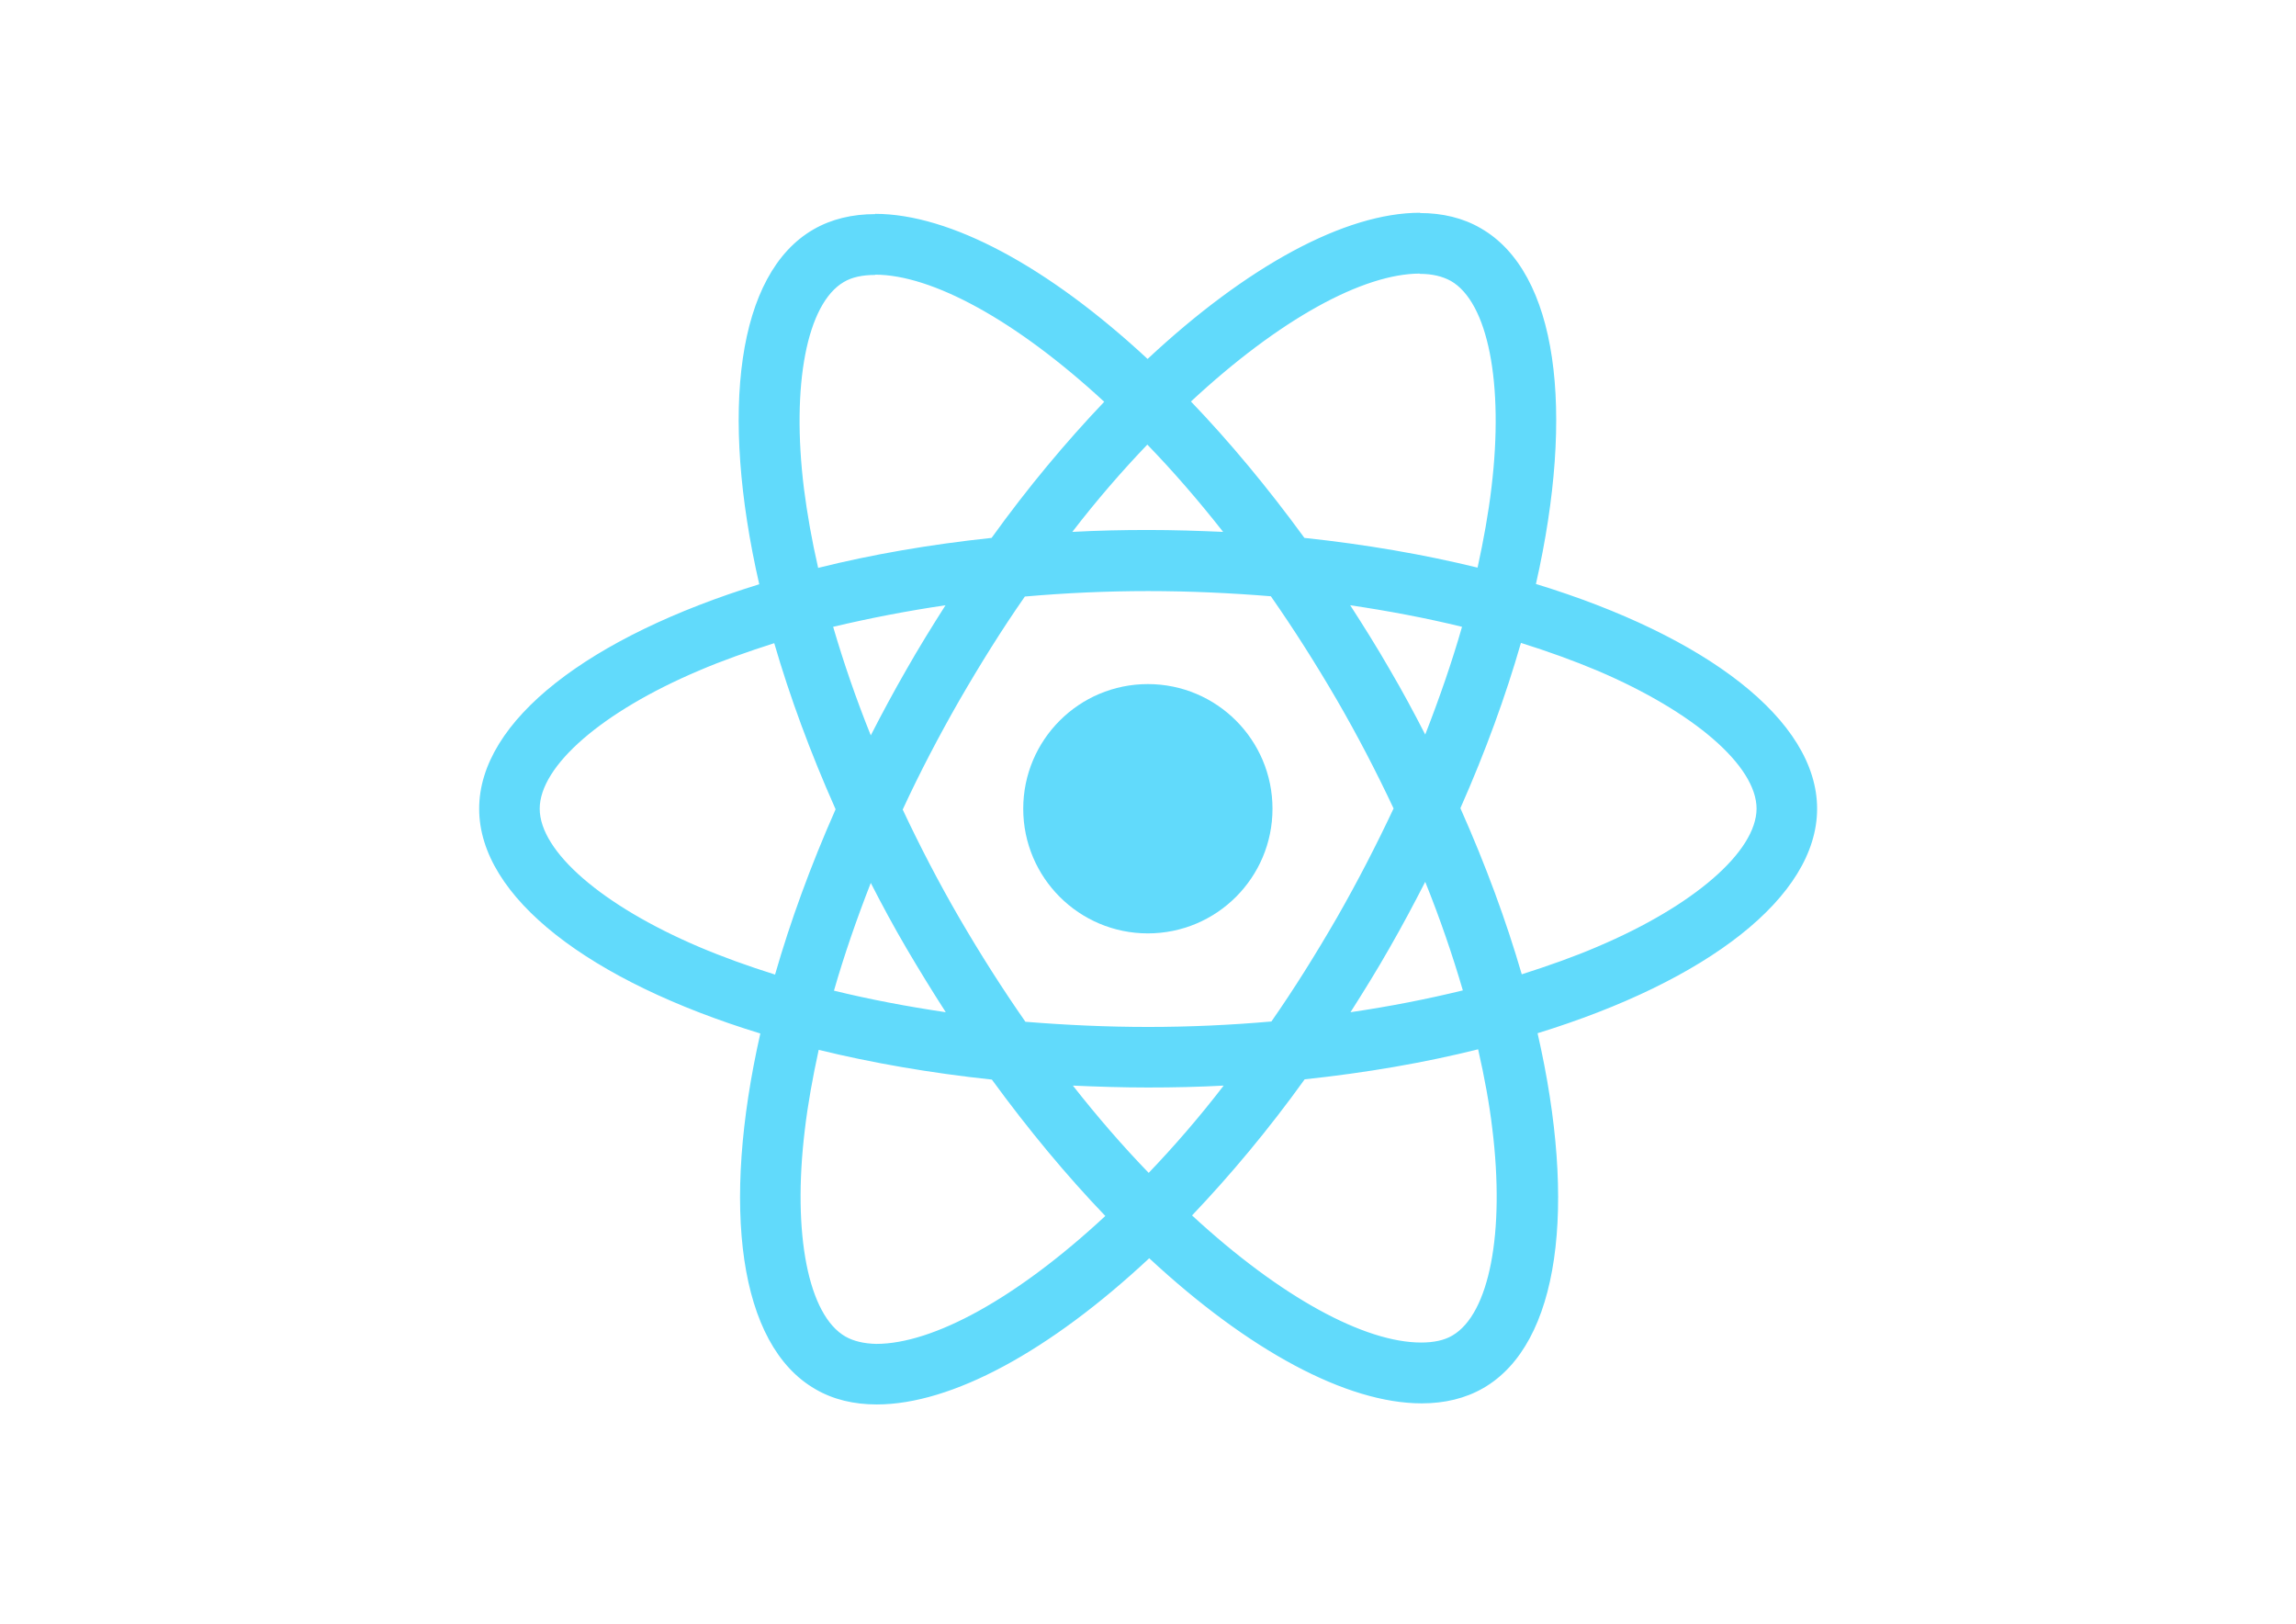
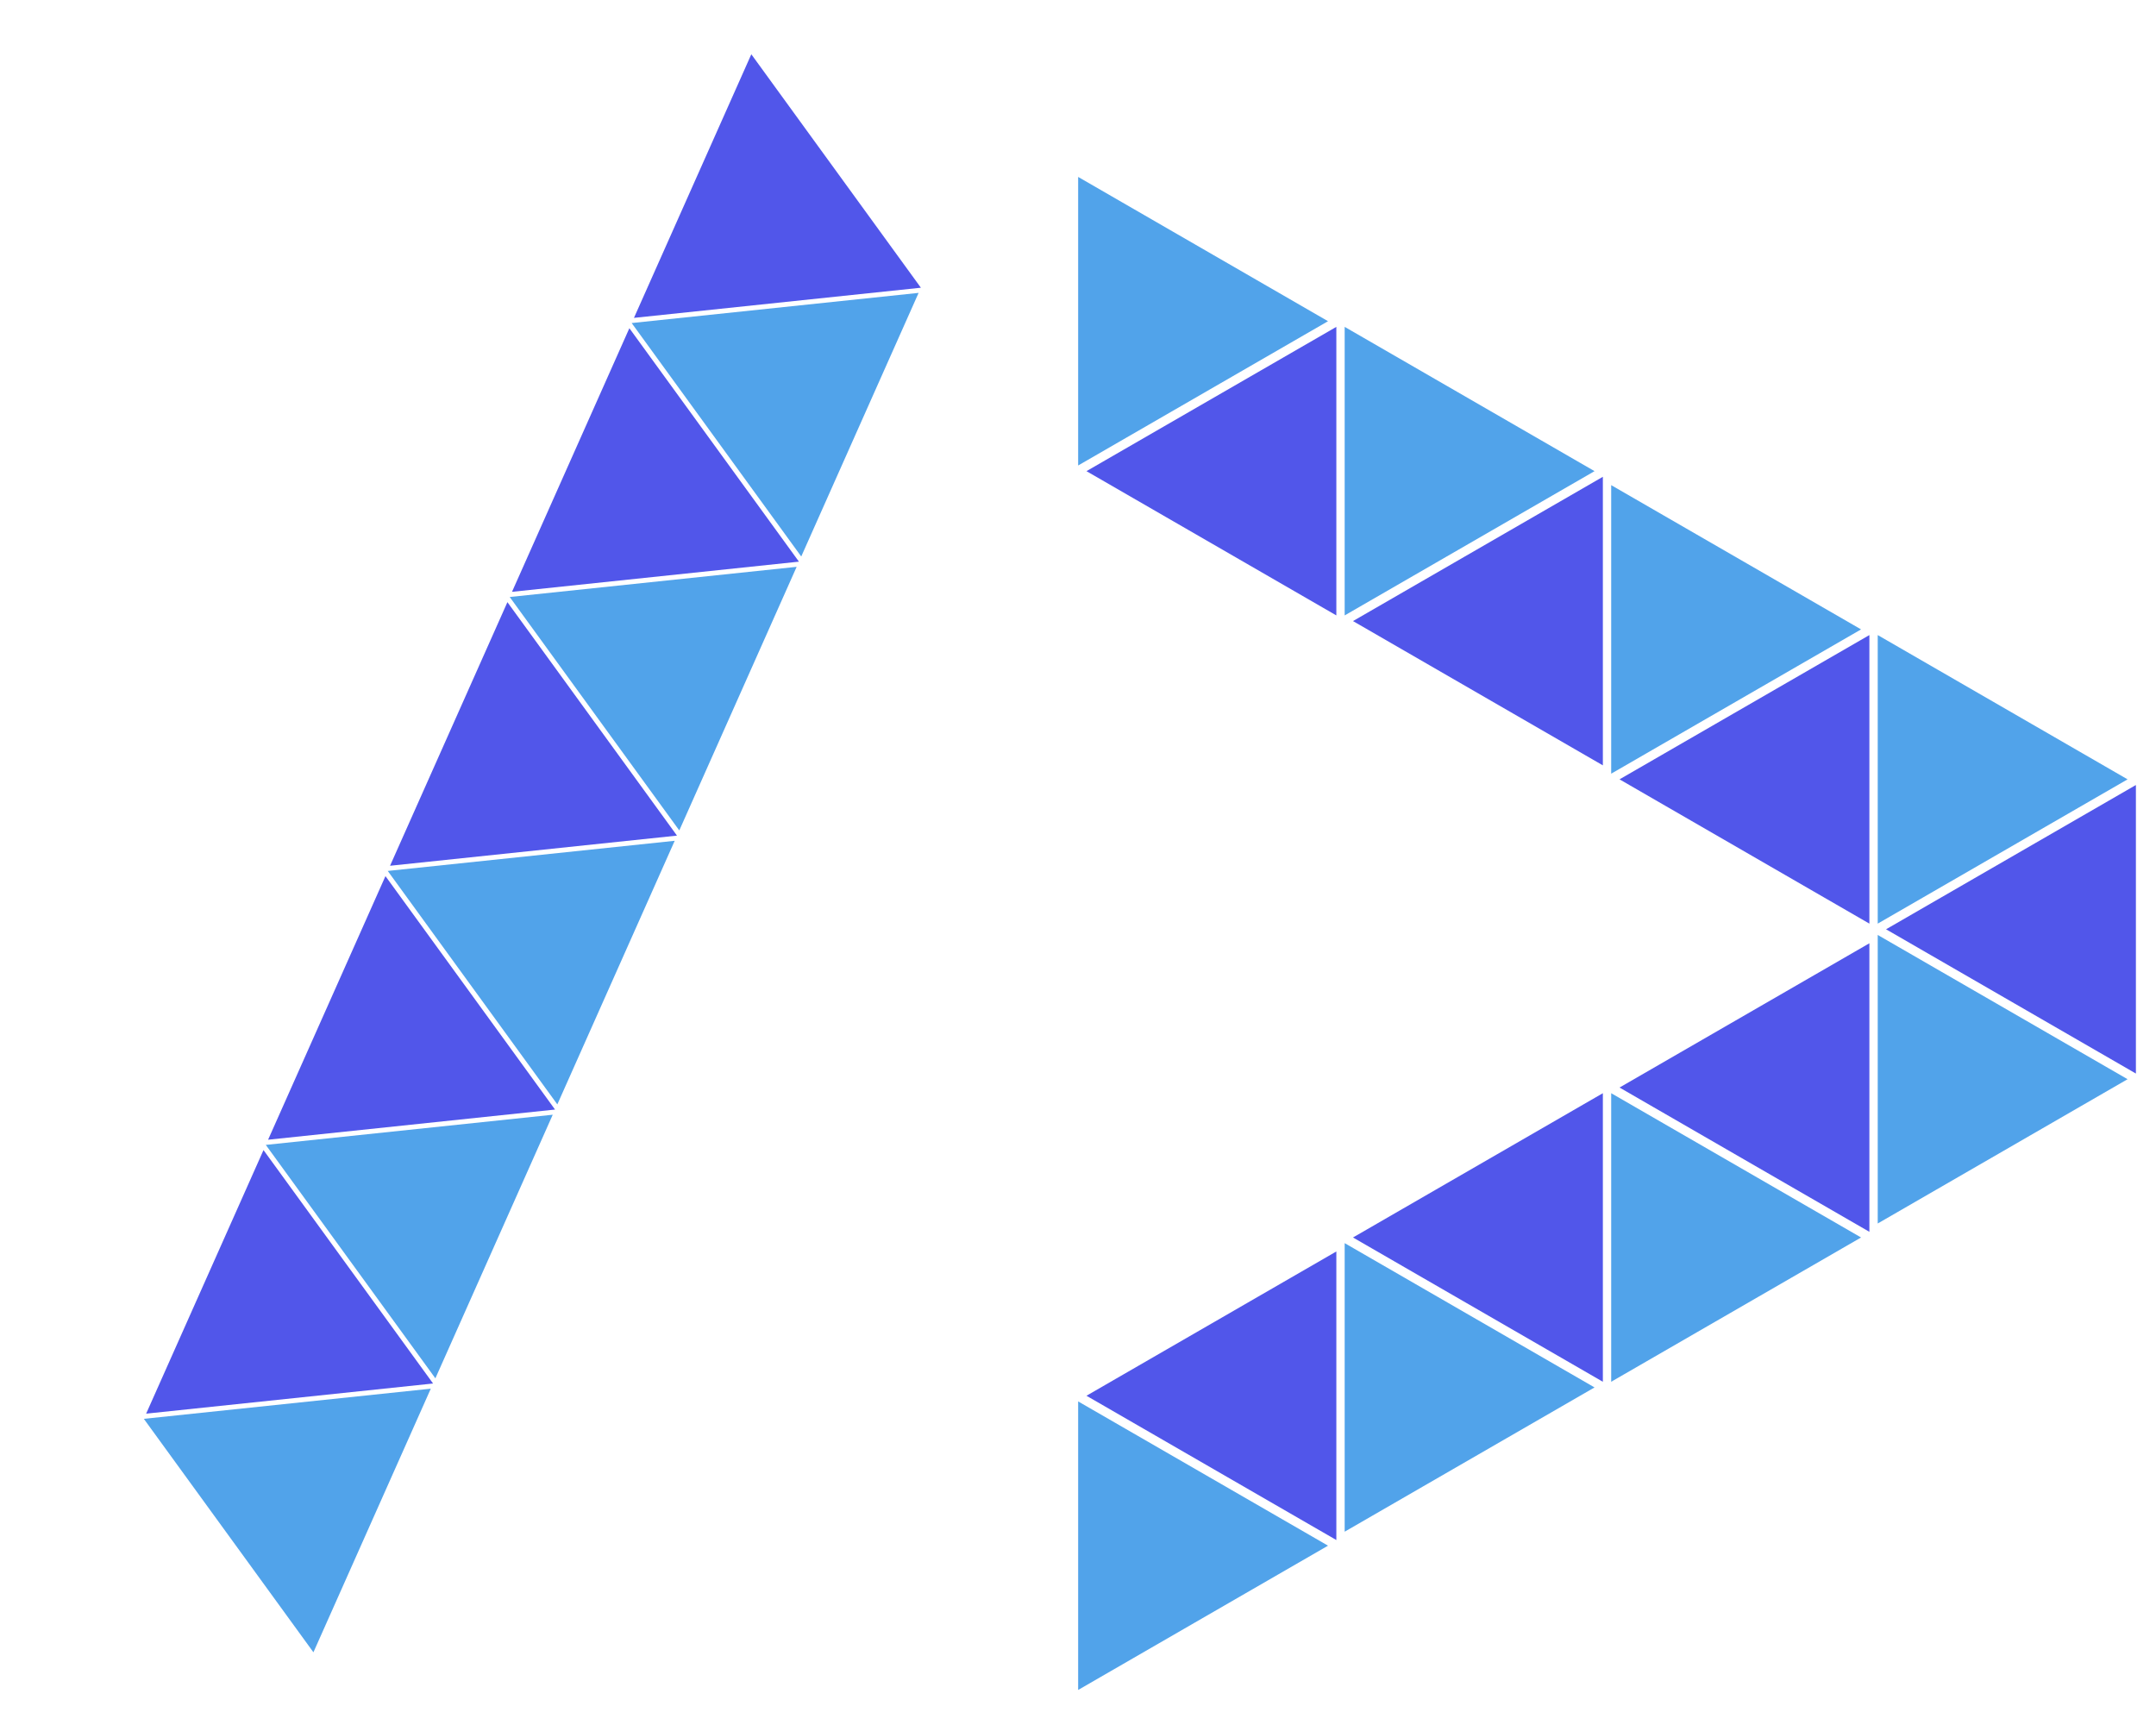
- <svg xmlns="http://www.w3.org/2000/svg" viewBox="0 0 841.9 595.3">
-   <g fill="#61DAFB">
-     <path d="M666.3 296.5c0-32.5-40.7-63.3-103.1-82.4 14.4-63.6 8-114.2-20.2-130.4-6.5-3.8-14.1-5.6-22.4-5.6v22.3c4.6 0 8.3.9 11.4 2.6 13.6 7.8 19.5 37.5 14.9 75.7-1.1 9.4-2.9 19.3-5.1 29.4-19.6-4.8-41-8.5-63.5-10.9-13.5-18.5-27.5-35.3-41.6-50 32.6-30.3 63.2-46.9 84-46.9V78c-27.5 0-63.5 19.6-99.9 53.6-36.4-33.8-72.4-53.2-99.9-53.2v22.3c20.7 0 51.4 16.5 84 46.6-14 14.7-28 31.4-41.3 49.9-22.6 2.4-44 6.1-63.6 11-2.3-10-4-19.7-5.2-29-4.7-38.2 1.1-67.9 14.6-75.8 3-1.8 6.9-2.6 11.5-2.6V78.5c-8.4 0-16 1.8-22.6 5.6-28.1 16.2-34.4 66.7-19.9 130.1-62.2 19.2-102.7 49.9-102.7 82.3 0 32.5 40.7 63.3 103.1 82.4-14.4 63.6-8 114.2 20.2 130.4 6.5 3.8 14.1 5.6 22.5 5.6 27.5 0 63.5-19.6 99.9-53.6 36.4 33.8 72.4 53.2 99.9 53.2 8.4 0 16-1.8 22.6-5.6 28.1-16.2 34.4-66.7 19.9-130.1 62-19.1 102.5-49.9 102.5-82.3zm-130.2-66.7c-3.7 12.9-8.3 26.2-13.5 39.5-4.1-8-8.4-16-13.1-24-4.6-8-9.5-15.8-14.4-23.4 14.2 2.1 27.9 4.7 41 7.9zm-45.8 106.5c-7.8 13.5-15.8 26.3-24.1 38.2-14.9 1.3-30 2-45.2 2-15.1 0-30.2-.7-45-1.9-8.3-11.9-16.4-24.6-24.2-38-7.6-13.1-14.5-26.4-20.8-39.8 6.2-13.4 13.2-26.8 20.7-39.9 7.8-13.5 15.8-26.3 24.1-38.2 14.9-1.3 30-2 45.2-2 15.1 0 30.2.7 45 1.9 8.3 11.9 16.4 24.6 24.2 38 7.6 13.1 14.5 26.4 20.8 39.8-6.3 13.4-13.2 26.8-20.7 39.9zm32.3-13c5.4 13.4 10 26.8 13.8 39.8-13.1 3.2-26.9 5.9-41.2 8 4.9-7.7 9.8-15.6 14.4-23.7 4.6-8 8.9-16.1 13-24.1zM421.2 430c-9.3-9.6-18.6-20.3-27.8-32 9 .4 18.2.7 27.5.7 9.4 0 18.7-.2 27.8-.7-9 11.7-18.3 22.4-27.5 32zm-74.4-58.9c-14.2-2.1-27.9-4.7-41-7.9 3.7-12.9 8.3-26.2 13.5-39.5 4.1 8 8.4 16 13.1 24 4.7 8 9.5 15.8 14.4 23.4zM420.7 163c9.3 9.6 18.6 20.3 27.8 32-9-.4-18.2-.7-27.5-.7-9.4 0-18.7.2-27.8.7 9-11.7 18.3-22.4 27.5-32zm-74 58.9c-4.9 7.7-9.8 15.6-14.4 23.7-4.6 8-8.9 16-13 24-5.4-13.4-10-26.8-13.8-39.8 13.1-3.1 26.9-5.8 41.2-7.9zm-90.5 125.2c-35.4-15.1-58.3-34.9-58.3-50.6 0-15.7 22.9-35.6 58.3-50.6 8.6-3.7 18-7 27.7-10.1 5.7 19.6 13.2 40 22.5 60.9-9.2 20.8-16.6 41.1-22.2 60.6-9.9-3.1-19.3-6.5-28-10.2zM310 490c-13.6-7.8-19.5-37.5-14.9-75.7 1.1-9.4 2.9-19.3 5.1-29.4 19.6 4.8 41 8.5 63.5 10.9 13.5 18.5 27.5 35.3 41.6 50-32.6 30.3-63.2 46.9-84 46.9-4.5-.1-8.3-1-11.3-2.7zm237.2-76.2c4.7 38.2-1.1 67.9-14.6 75.8-3 1.8-6.9 2.6-11.5 2.6-20.7 0-51.4-16.5-84-46.6 14-14.7 28-31.4 41.3-49.9 22.6-2.4 44-6.1 63.6-11 2.3 10.1 4.1 19.8 5.2 29.1zm38.5-66.7c-8.6 3.7-18 7-27.7 10.1-5.7-19.6-13.2-40-22.5-60.9 9.2-20.8 16.6-41.1 22.2-60.6 9.9 3.1 19.3 6.5 28.1 10.2 35.4 15.1 58.3 34.9 58.3 50.6-.1 15.7-23 35.6-58.4 50.6zM320.8 78.4z" />
-     <circle cx="420.9" cy="296.5" r="45.7" />
-     <path d="M520.5 78.1z" />
-   </g>
+ <svg xmlns="http://www.w3.org/2000/svg" width="115" height="92" viewBox="0 0 115 92" fill="none">
+   <path d="M49.12 15.345L33.815 16.953L40.075 2.894L49.12 15.345Z" fill="#5156EA" />
+   <path d="M36.11 44.566L20.805 46.174L27.065 32.115L36.11 44.566Z" fill="#5156EA" />
+   <path d="M42.615 29.955L27.31 31.564L33.57 17.505L42.615 29.955Z" fill="#5156EA" />
+   <path d="M29.605 59.176L14.3 60.785L20.56 46.726L29.605 59.176Z" fill="#5156EA" />
+   <path d="M23.1 73.787L7.795 75.395L14.055 61.337L23.1 73.787Z" fill="#5156EA" />
+   <path d="M33.693 17.229L48.998 15.62L42.738 29.68L33.693 17.229Z" fill="#51A3EA" />
+   <path d="M20.682 46.45L35.988 44.842L29.728 58.901L20.682 46.45Z" fill="#51A3EA" />
+   <path d="M27.188 31.84L42.493 30.231L36.233 44.29L27.188 31.84Z" fill="#51A3EA" />
+   <path d="M14.177 61.061L29.483 59.452L23.223 73.511L14.177 61.061Z" fill="#51A3EA" />
+   <path d="M7.672 75.671L22.978 74.063L16.718 88.122L7.672 75.671Z" fill="#51A3EA" />
+   <path d="M57.952 74.44L71.28 66.745V82.135L57.952 74.44Z" fill="#5156EA" />
+   <path d="M86.385 58.002L99.712 50.308V65.697L86.385 58.002Z" fill="#5156EA" />
+   <path d="M72.168 65.999L85.496 58.304V73.694L72.168 65.999Z" fill="#5156EA" />
+   <path d="M100.601 49.562L113.928 41.867V57.256L100.601 49.562Z" fill="#5156EA" />
+   <path d="M72.168 33.124L85.496 25.429V40.819L72.168 33.124Z" fill="#5156EA" />
+   <path d="M86.385 41.565L99.712 33.87V49.26L86.385 41.565Z" fill="#5156EA" />
+   <path d="M57.952 25.128L71.28 17.433V32.822L57.952 25.128Z" fill="#5156EA" />
+   <path d="M70.836 82.436L57.508 90.131V74.742L70.836 82.436Z" fill="#51A3EA" />
+   <path d="M99.268 65.999L85.94 73.694V58.304L99.268 65.999Z" fill="#51A3EA" />
+   <path d="M99.268 33.568L85.94 41.263V25.874L99.268 33.568Z" fill="#51A3EA" />
+   <path d="M70.836 17.131L57.508 24.826V9.436L70.836 17.131Z" fill="#51A3EA" />
+   <path d="M85.052 73.996L71.724 81.69V66.301L85.052 73.996Z" fill="#51A3EA" />
+   <path d="M113.484 57.558L100.157 65.253V49.864L113.484 57.558Z" fill="#51A3EA" />
+   <path d="M113.484 41.565L100.157 49.26V33.87L113.484 41.565Z" fill="#51A3EA" />
+   <path d="M85.052 25.128L71.724 32.822V17.433L85.052 25.128Z" fill="#51A3EA" />
</svg>
